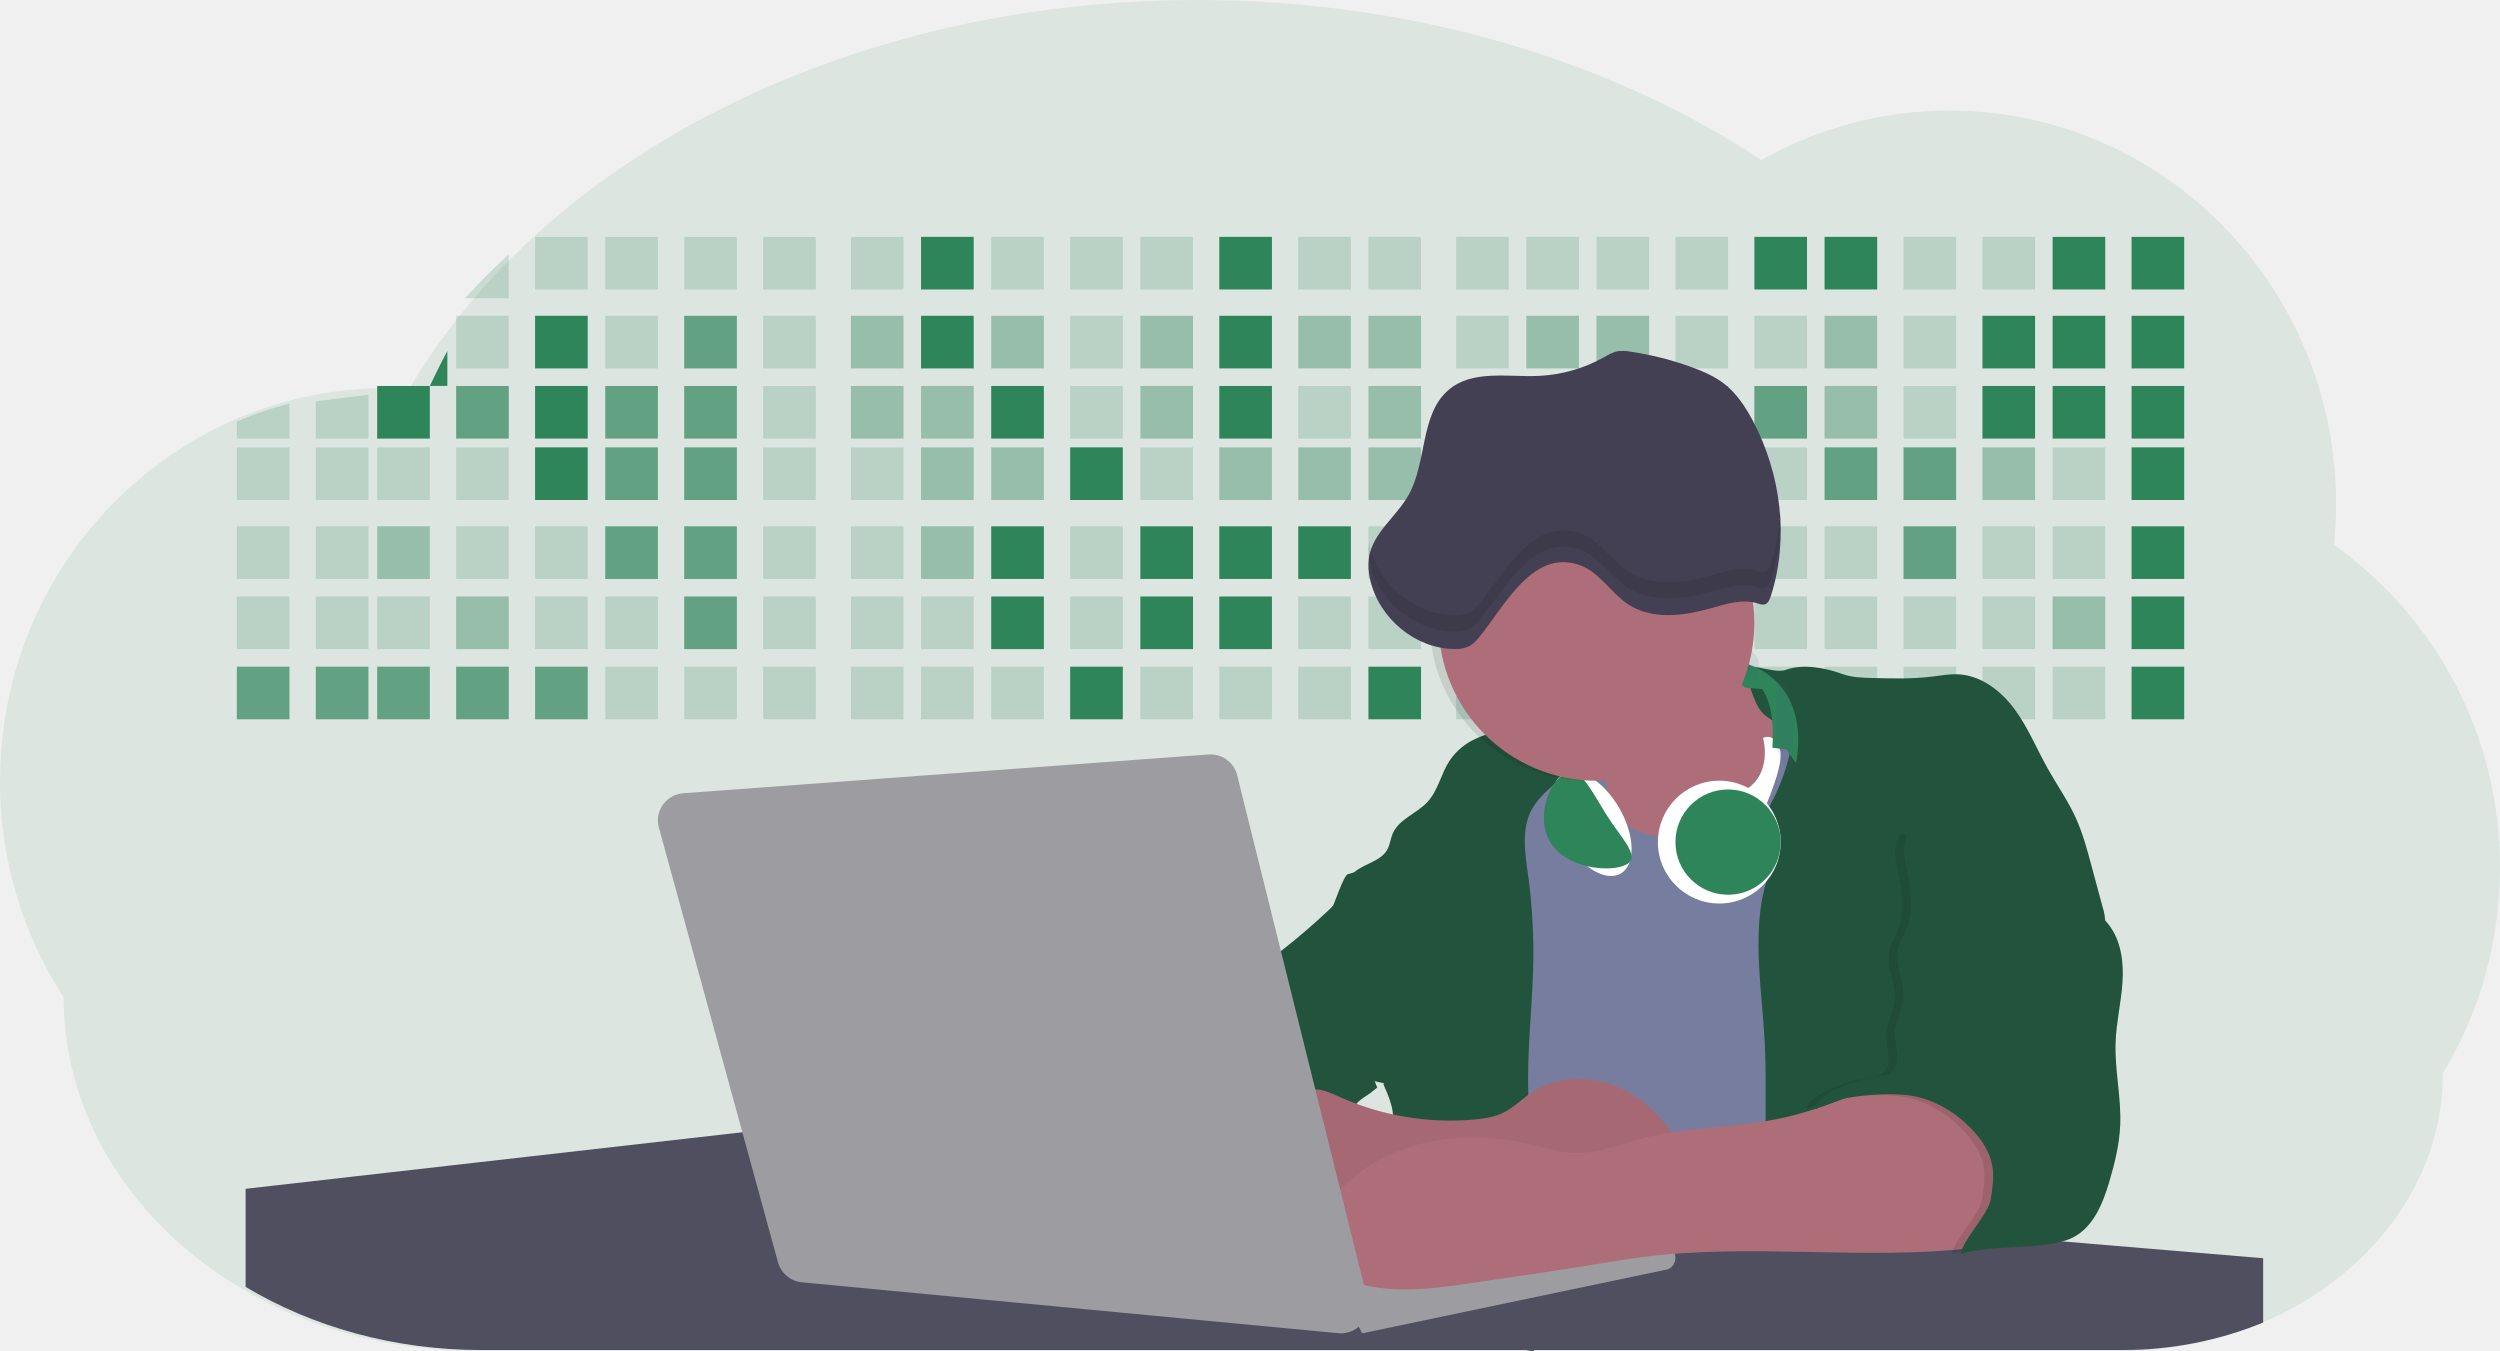
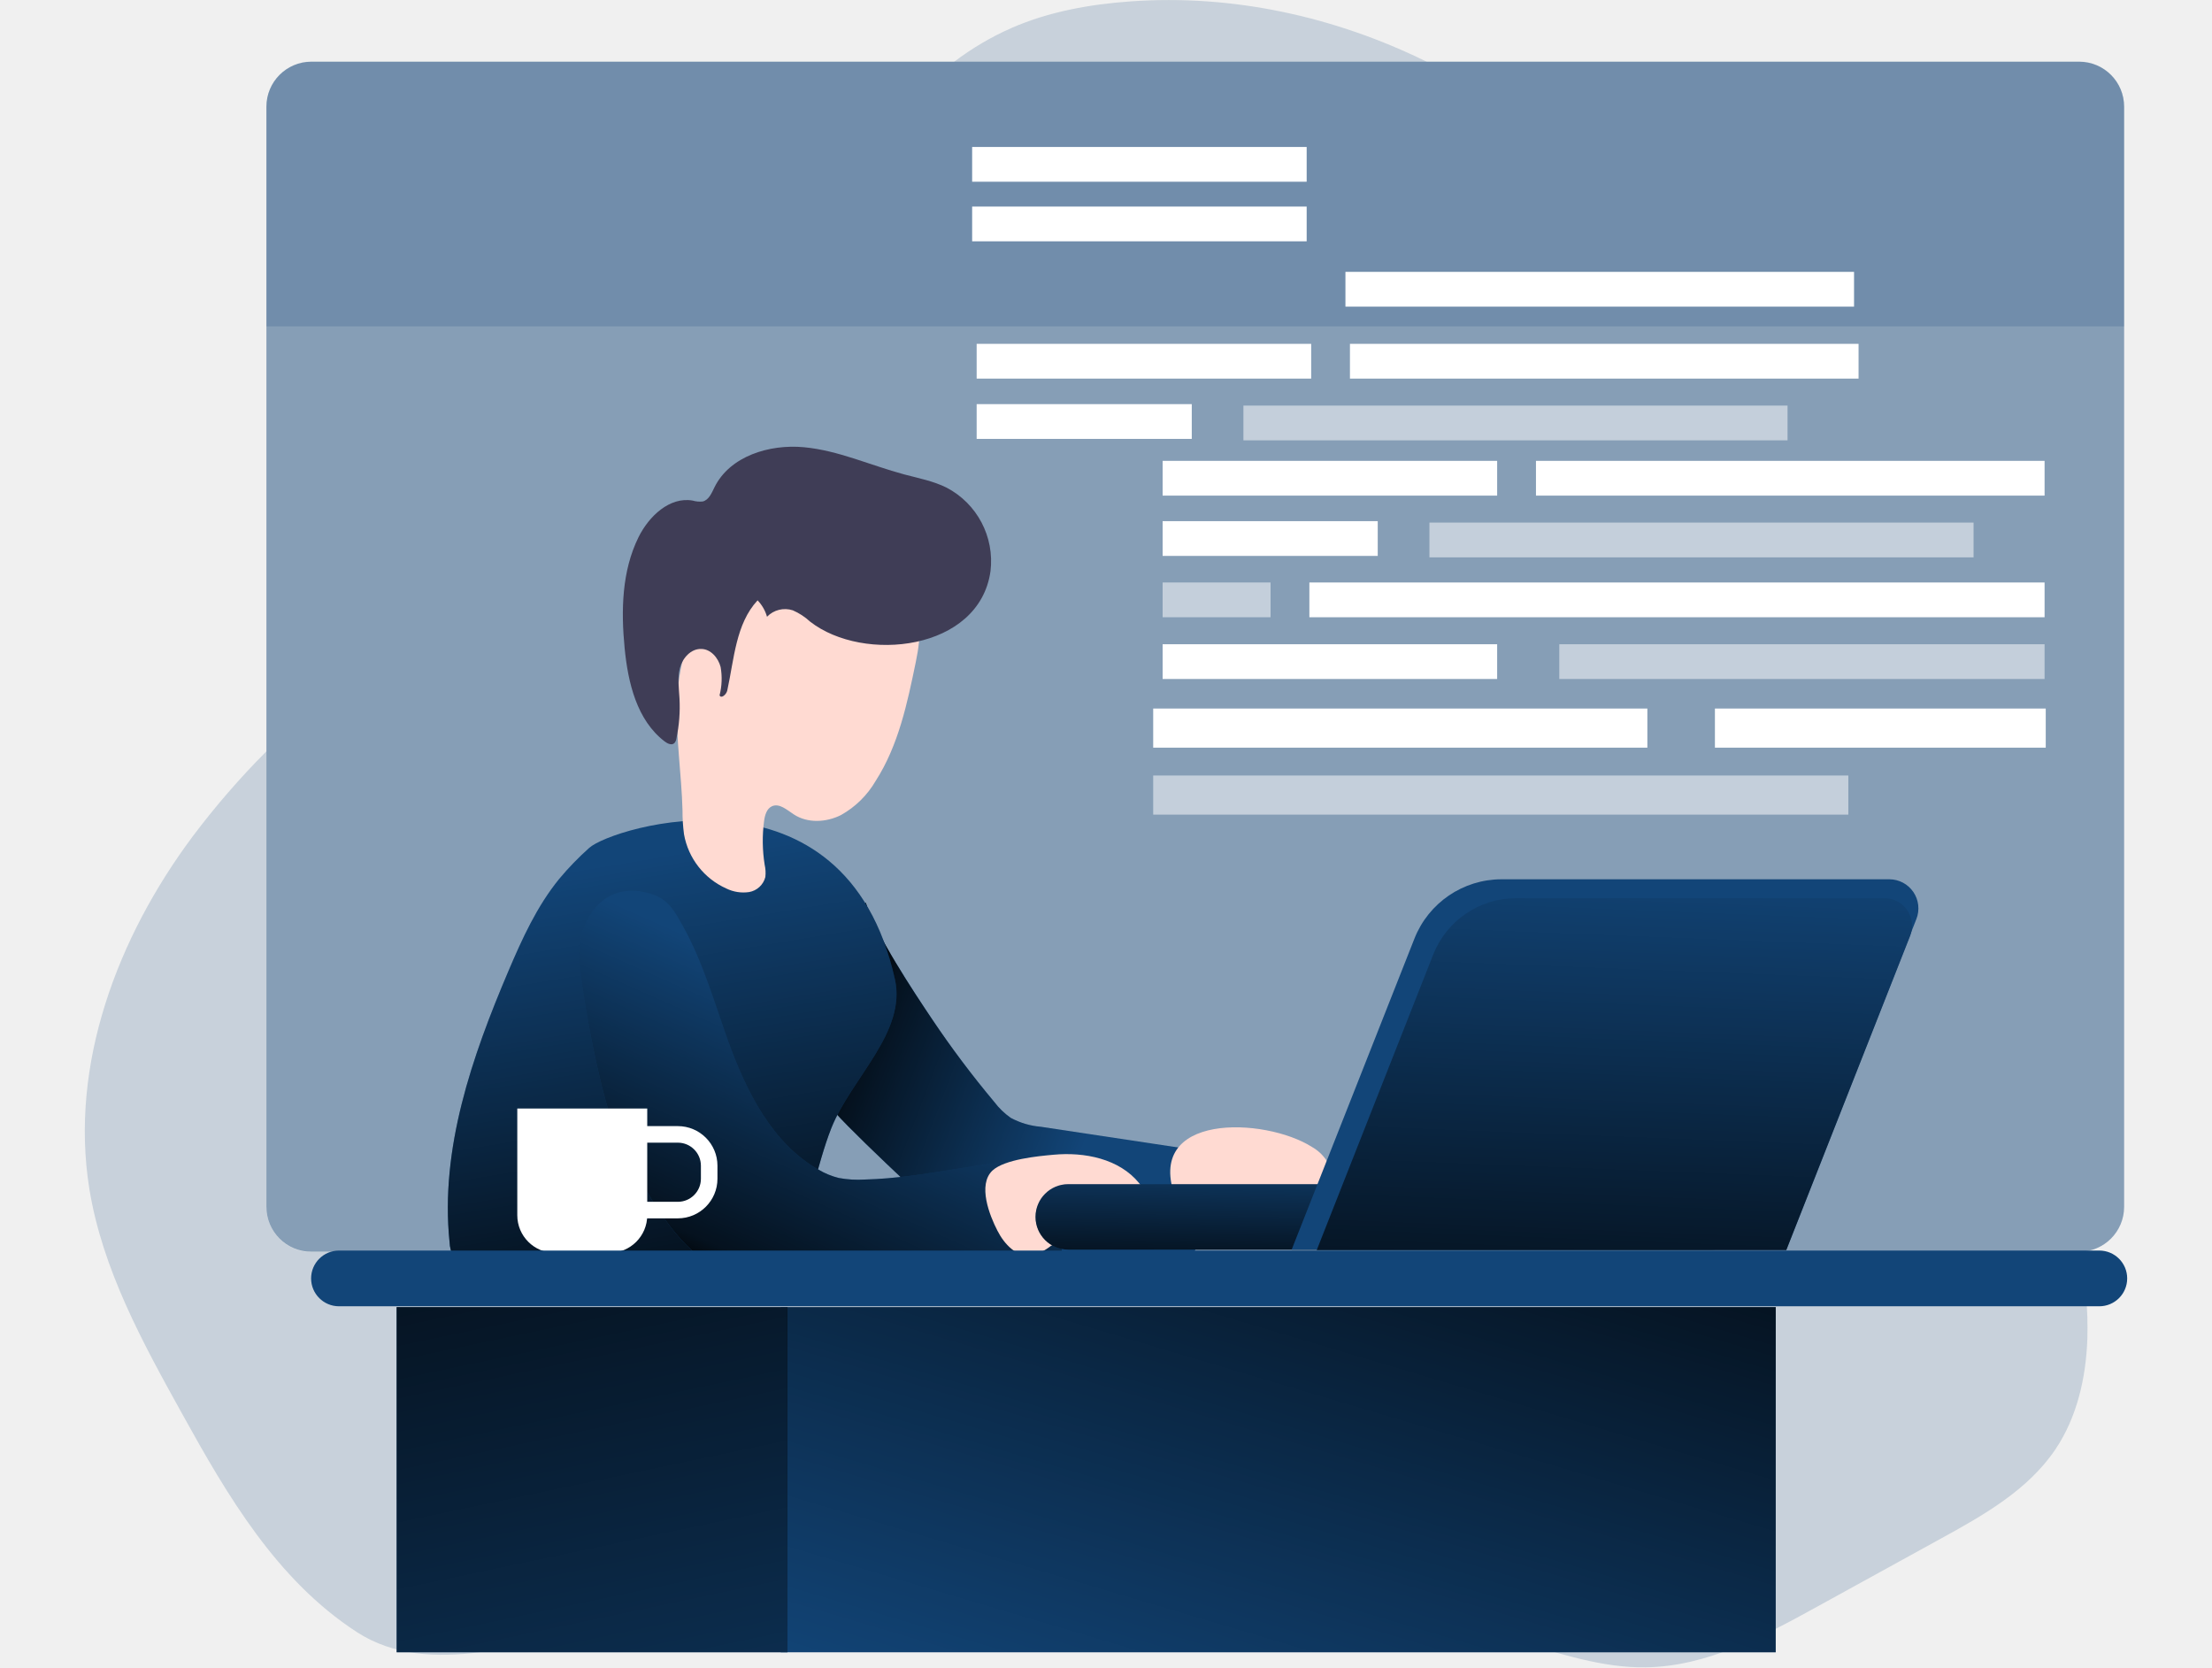
- <svg xmlns="http://www.w3.org/2000/svg" width="285" height="154">
-   <g fill-rule="nonzero" fill="none">
-     <path d="M285 98.908a45.505 45.505 0 0 1-1.707 12.382 45 45 0 0 1-4.8 11.055c0 12.507-8.426 23.317-20.655 28.46A41.603 41.603 0 0 1 241.712 154H54.102c-10.027 0-19.319-2.711-26.94-7.33a46.28 46.28 0 0 1-6.186-4.466c-8.47-7.295-13.721-17.375-13.721-28.51A45.13 45.13 0 0 1 0 89.05c0-18.314 10.81-34.062 26.295-41.014a43.418 43.418 0 0 1 6.356-2.277 43.608 43.608 0 0 1 11.016-1.52h.428c.862 0 1.717.03 2.566.08l.28-.475c.341-.573.692-1.14 1.05-1.7a64.088 64.088 0 0 1 2.039-3.02 69.585 69.585 0 0 1 2.329-3.091l.207-.25c.458-.573.926-1.138 1.405-1.698a83.311 83.311 0 0 1 4.733-5.08C76.67 11.359 104.812 0 136.451 0c24.619 0 47.122 6.878 64.36 18.242a43.322 43.322 0 0 1 21.41-5.64c24.349 0 44.094 20.064 44.094 44.814a46.255 46.255 0 0 1-.249 4.689A44.965 44.965 0 0 1 285 98.908z" fill="#2E855A" opacity=".1" />
-     <path d="M58 29v5h-5a78.624 78.624 0 0 1 5-5zM61 27h6v6h-6zM69 27h6v6h-6zM78 27h6v6h-6zM87 27h6v6h-6zM97 27h6v6h-6z" fill="#2E855A" opacity=".2" />
-     <path fill="#2E855A" d="M105 27h6v6h-6z" />
-     <path fill="#2E855A" opacity=".2" d="M113 27h6v6h-6zM122 27h6v6h-6zM130 27h6v6h-6z" />
-     <path fill="#2E855A" d="M139 27h6v6h-6z" />
-     <path fill="#2E855A" opacity=".2" d="M148 27h6v6h-6zM156 27h6v6h-6zM166 27h6v6h-6zM174 27h6v6h-6zM182 27h6v6h-6zM191 27h6v6h-6z" />
-     <path fill="#2E855A" d="M200 27h6v6h-6zM208 27h6v6h-6z" />
-     <path fill="#2E855A" opacity=".2" d="M217 27h6v6h-6zM226 27h6v6h-6z" />
-     <path fill="#2E855A" d="M234 27h6v6h-6zM243 27h6v6h-6zM51 40v4h-2a82.292 82.292 0 0 1 2-4z" />
-     <path fill="#2E855A" opacity=".2" d="M52 36h6v6h-6z" />
-     <path fill="#2E855A" d="M61 36h6v6h-6z" />
-     <path fill="#2E855A" opacity=".2" d="M69 36h6v6h-6z" />
-     <path fill="#2E855A" opacity=".7" d="M78 36h6v6h-6z" />
-     <path fill="#2E855A" opacity=".2" d="M87 36h6v6h-6z" />
-     <path fill="#2E855A" opacity=".4" d="M97 36h6v6h-6z" />
-     <path fill="#2E855A" d="M105 36h6v6h-6z" />
-     <path fill="#2E855A" opacity=".4" d="M113 36h6v6h-6z" />
-     <path fill="#2E855A" opacity=".2" d="M122 36h6v6h-6z" />
-     <path fill="#2E855A" opacity=".4" d="M130 36h6v6h-6z" />
-     <path fill="#2E855A" d="M139 36h6v6h-6z" />
-     <path fill="#2E855A" opacity=".4" d="M148 36h6v6h-6zM156 36h6v6h-6z" />
-     <path fill="#2E855A" opacity=".2" d="M166 36h6v6h-6z" />
-     <path fill="#2E855A" opacity=".4" d="M174 36h6v6h-6zM182 36h6v6h-6z" />
-     <path fill="#2E855A" opacity=".2" d="M191 36h6v6h-6zM200 36h6v6h-6z" />
-     <path fill="#2E855A" opacity=".4" d="M208 36h6v6h-6z" />
-     <path fill="#2E855A" opacity=".2" d="M217 36h6v6h-6z" />
-     <path fill="#2E855A" d="M226 36h6v6h-6zM234 36h6v6h-6zM243 36h6v6h-6z" />
-     <path d="M33 46v4h-6v-1.954A42.372 42.372 0 0 1 33 46zM42 45v5h-6v-4.258z" fill="#2E855A" opacity=".2" />
-     <path fill="#2E855A" d="M43 44h6v6h-6z" />
-     <path fill="#2E855A" opacity=".7" d="M52 44h6v6h-6z" />
-     <path fill="#2E855A" d="M61 44h6v6h-6z" />
-     <path fill="#2E855A" opacity=".7" d="M69 44h6v6h-6zM78 44h6v6h-6z" />
-     <path fill="#2E855A" opacity=".2" d="M87 44h6v6h-6z" />
-     <path fill="#2E855A" opacity=".4" d="M97 44h6v6h-6zM105 44h6v6h-6z" />
-     <path fill="#2E855A" d="M113 44h6v6h-6z" />
-     <path fill="#2E855A" opacity=".2" d="M122 44h6v6h-6z" />
-     <path fill="#2E855A" opacity=".4" d="M130 44h6v6h-6z" />
-     <path fill="#2E855A" d="M139 44h6v6h-6z" />
-     <path fill="#2E855A" opacity=".2" d="M148 44h6v6h-6z" />
-     <path fill="#2E855A" opacity=".4" d="M156 44h6v6h-6z" />
-     <path fill="#2E855A" opacity=".2" d="M166 44h6v6h-6z" />
-     <path fill="#2E855A" d="M174 44h6v6h-6z" />
-     <path fill="#2E855A" opacity=".2" d="M182 44h6v6h-6z" />
-     <path fill="#2E855A" opacity=".7" d="M191 44h6v6h-6zM200 44h6v6h-6z" />
-     <path fill="#2E855A" opacity=".4" d="M208 44h6v6h-6z" />
-     <path fill="#2E855A" opacity=".2" d="M217 44h6v6h-6z" />
-     <path fill="#2E855A" d="M226 44h6v6h-6zM234 44h6v6h-6zM243 44h6v6h-6z" />
-     <path fill="#2E855A" opacity=".2" d="M27 51h6v6h-6zM36 51h6v6h-6zM43 51h6v6h-6zM52 51h6v6h-6z" />
-     <path fill="#2E855A" d="M61 51h6v6h-6z" />
-     <path fill="#2E855A" opacity=".7" d="M69 51h6v6h-6zM78 51h6v6h-6z" />
-     <path fill="#2E855A" opacity=".2" d="M87 51h6v6h-6zM97 51h6v6h-6z" />
-     <path fill="#2E855A" opacity=".4" d="M105 51h6v6h-6zM113 51h6v6h-6z" />
-     <path fill="#2E855A" d="M122 51h6v6h-6z" />
-     <path fill="#2E855A" opacity=".2" d="M130 51h6v6h-6z" />
-     <path fill="#2E855A" opacity=".4" d="M139 51h6v6h-6zM148 51h6v6h-6zM156 51h6v6h-6zM166 51h6v6h-6z" />
-     <path fill="#2E855A" opacity=".2" d="M174 51h6v6h-6zM182 51h6v6h-6zM191 51h6v6h-6zM200 51h6v6h-6z" />
-     <path fill="#2E855A" opacity=".7" d="M208 51h6v6h-6zM217 51h6v6h-6z" />
-     <path fill="#2E855A" opacity=".4" d="M226 51h6v6h-6z" />
-     <path fill="#2E855A" opacity=".2" d="M234 51h6v6h-6z" />
-     <path fill="#2E855A" d="M243 51h6v6h-6z" />
-     <path fill="#2E855A" opacity=".2" d="M27 60h6v6h-6zM36 60h6v6h-6z" />
-     <path fill="#2E855A" opacity=".4" d="M43 60h6v6h-6z" />
-     <path fill="#2E855A" opacity=".2" d="M52 60h6v6h-6zM61 60h6v6h-6z" />
-     <path fill="#2E855A" opacity=".7" d="M69 60h6v6h-6zM78 60h6v6h-6z" />
-     <path fill="#2E855A" opacity=".2" d="M87 60h6v6h-6zM97 60h6v6h-6z" />
-     <path fill="#2E855A" opacity=".4" d="M105 60h6v6h-6z" />
-     <path fill="#2E855A" d="M113 60h6v6h-6z" />
-     <path fill="#2E855A" opacity=".2" d="M122 60h6v6h-6z" />
-     <path fill="#2E855A" d="M130 60h6v6h-6zM139 60h6v6h-6zM148 60h6v6h-6z" />
-     <path fill="#2E855A" opacity=".2" d="M156 60h6v6h-6z" />
-     <path fill="#2E855A" d="M166 60h6v6h-6z" />
-     <path fill="#2E855A" opacity=".2" d="M174 60h6v6h-6zM182 60h6v6h-6zM191 60h6v6h-6zM200 60h6v6h-6zM208 60h6v6h-6z" />
-     <path fill="#2E855A" opacity=".7" d="M217 60h6v6h-6z" />
-     <path fill="#2E855A" opacity=".2" d="M226 60h6v6h-6zM234 60h6v6h-6z" />
-     <path fill="#2E855A" d="M243 60h6v6h-6z" />
-     <path fill="#2E855A" opacity=".2" d="M27 68h6v6h-6zM36 68h6v6h-6zM43 68h6v6h-6z" />
-     <path fill="#2E855A" opacity=".4" d="M52 68h6v6h-6z" />
-     <path fill="#2E855A" opacity=".2" d="M61 68h6v6h-6zM69 68h6v6h-6z" />
-     <path fill="#2E855A" opacity=".7" d="M78 68h6v6h-6z" />
-     <path fill="#2E855A" opacity=".2" d="M87 68h6v6h-6zM97 68h6v6h-6zM105 68h6v6h-6z" />
-     <path fill="#2E855A" d="M113 68h6v6h-6z" />
-     <path fill="#2E855A" opacity=".2" d="M122 68h6v6h-6z" />
-     <path fill="#2E855A" d="M130 68h6v6h-6zM139 68h6v6h-6z" />
-     <path fill="#2E855A" opacity=".2" d="M148 68h6v6h-6zM156 68h6v6h-6zM166 68h6v6h-6zM174 68h6v6h-6zM182 68h6v6h-6zM191 68h6v6h-6zM200 68h6v6h-6zM208 68h6v6h-6zM217 68h6v6h-6zM226 68h6v6h-6z" />
-     <path fill="#2E855A" opacity=".4" d="M234 68h6v6h-6z" />
-     <path fill="#2E855A" d="M243 68h6v6h-6z" />
-     <path fill="#2E855A" opacity=".7" d="M27 76h6v6h-6zM36 76h6v6h-6zM43 76h6v6h-6zM52 76h6v6h-6zM61 76h6v6h-6z" />
-     <path fill="#2E855A" opacity=".2" d="M69 76h6v6h-6zM78 76h6v6h-6zM87 76h6v6h-6zM97 76h6v6h-6zM105 76h6v6h-6zM113 76h6v6h-6z" />
-     <path fill="#2E855A" d="M122 76h6v6h-6z" />
-     <path fill="#2E855A" opacity=".2" d="M130 76h6v6h-6zM139 76h6v6h-6zM148 76h6v6h-6z" />
-     <path fill="#2E855A" d="M156 76h6v6h-6z" />
-     <path fill="#2E855A" opacity=".2" d="M166 76h6v6h-6zM174 76h6v6h-6zM182 76h6v6h-6zM191 76h6v6h-6zM200 76h6v6h-6zM208 76h6v6h-6zM217 76h6v6h-6zM226 76h6v6h-6zM234 76h6v6h-6z" />
-     <path fill="#2E855A" d="M243 76h6v6h-6z" />
-     <circle fill="#767D9F" cx="182.5" cy="90.5" r="8.5" />
-     <path d="M181.225 79.747a171.72 171.72 0 0 1 2.227 11.6c.184 1.157.347 2.378-.07 3.472-.35.912-1.061 1.625-1.62 2.423-.558.799-.98 1.822-.64 2.737.339.915 1.33 1.415 2.275 1.673 2.705.733 5.589.2 8.282-.594a13.36 13.36 0 0 0 3.472-1.445c1.141-.728 2.076-1.74 2.936-2.78 3.925-4.784 6.494-10.525 8.913-16.232a9.81 9.81 0 0 1-8.324-3.37c-.991-1.17-1.718-2.8-1.16-4.231-1.636.902-3.58.963-5.342 1.58a18.94 18.94 0 0 0-3.143 1.554c-1.203.699-2.4 1.411-3.59 2.137-1.36.824-2.635 1.557-4.216 1.476z" fill="#AE6E79" />
-     <path d="M201.751 86.102c-1.534 2.994-3.531 5.871-6.382 7.653-2.851 1.783-6.69 2.266-9.546.504-1.406-.861-2.471-2.17-3.7-3.273-1.228-1.102-2.763-2.046-4.413-1.903-1.819.159-3.243 1.581-4.461 2.943-1.849 2.07-3.635 4.227-4.944 6.676-2.512 4.708-3.107 10.211-2.996 15.548.11 5.337.881 10.647.899 15.984.025 6.566-1.085 13.078-2.208 19.546 10.324-1.274 20.66 1.51 31.007 2.565 6.621.682 13.293.667 19.95.65 1.17 0 2.416-.03 3.39-.68a4.58 4.58 0 0 0 1.405-1.672c.919-1.7 1.288-3.638 1.544-5.553.651-4.839.671-9.738.689-14.622.045-11.832.088-23.707-1.412-35.446-.37-2.888-.841-5.79-1.947-8.492-1.105-2.701-2.908-5.186-5.43-6.633-1.62-.932-5.376-2.553-7.285-1.614-2.143 1.047-3.132 5.815-4.16 7.82z" fill="#767D9F" />
-     <path d="M201.171 118.7c-.386-7.152-1.956-14.786 1.386-21.134.822-1.56-2.125-3.505-1.214-5.015a22.599 22.599 0 0 0 2.504-5.902c.189-.713.34-1.467.162-2.183-.331-1.304-1.633-2.081-2.738-2.875-1.22-.878-1.847-3.554-2.24-5.002-.394-1.448 3.128.296 4.545-.22 1.966-.713 4.465-.264 6.426.459 1.096.4 2.285.434 3.453.464 2.267.059 4.542.116 6.792-.16 1.011-.126 2.024-.316 3.04-.26 2.59.146 4.843 1.902 6.377 3.979 1.533 2.076 2.509 4.496 3.766 6.745 1.048 1.875 2.297 3.646 3.19 5.597.792 1.726 1.293 3.58 1.788 5.426l1.277 4.733c.223.677.33 1.386.313 2.099-.064.757-.403 1.462-.746 2.136a40.445 40.445 0 0 1-4.647 7.026c-2.686 3.263-5.947 6.206-7.542 10.113-.623 1.521-.969 3.14-1.285 4.752A173.107 173.107 0 0 0 223.065 149a43.637 43.637 0 0 0-13.82-3.751c-1.39-.143-3.185.128-4.51-.247-2.215-.624-2.459-4.336-2.795-6.28-.537-3.095-.644-6.244-.664-9.372-.025-3.556.087-7.106-.105-10.65zM152.515 106.366c1.049 5.983 2.205 11.983 4.485 17.605a4.803 4.803 0 0 1-.172.154c-.202.172-.411.334-.63.499-.511.359-1.072.663-1.495 1.132-.16.18-.287.386-.374.61-.159.355-.159.76 0 1.115-1.189.526-2.57.364-3.902.314-1.15-.042-2.263 0-3.185.63-1.28.883-1.667 2.579-1.874 4.12a44.473 44.473 0 0 0-.197 1.687 47.042 47.042 0 0 0-.125 7.768c-4.07-.097-7.781-2.221-11.292-4.285-.802-.472-1.63-.968-2.15-1.745a3.94 3.94 0 0 1-.576-2.566c0-.127.022-.25.04-.379.112-.74.303-1.465.57-2.164a26.727 26.727 0 0 1 4.782-8.14c.892-1.041 1.897-2.06 2.313-3.37.182-.57.249-1.176.433-1.745.828-2.463 3.813-3.627 4.834-6.018.25-.57.364-1.196.673-1.745a4.394 4.394 0 0 1 1.06-1.184c.181-.152.37-.3.557-.446a74.045 74.045 0 0 0 5.061-4.35c.302-.285.601-.572.897-.863-.04 1.128.05 2.257.267 3.366z" fill="#22543D" />
-     <path d="M178.188 88.41c-.356.378-.742.733-1.12 1.085l-.102.092-.401.373a9.675 9.675 0 0 0-1.868 2.182l-.042.07c-1.262 2.267-.795 5.058-.443 7.632a65.16 65.16 0 0 1 .586 9.684c-.064 4.47-.589 8.909-.599 13.373 0 1.013.023 2.024.067 3.037.072 1.646.196 3.29.344 4.933.161 1.803.354 3.603.535 5.403.143 1.393.28 2.784.393 4.174.057.72.111 1.438.156 2.158.052.844.094 1.69.119 2.535.017.536.027 1.07.027 1.606v.912c0 .58-.016 1.16-.047 1.738a48.699 48.699 0 0 1-.151 2.234c-.077.812-.213 1.699-.782 2.27a2.068 2.068 0 0 1-.109.099l-.802-.1a82.056 82.056 0 0 0-16.653-.297c.121-.84.232-1.676.341-2.518a175.718 175.718 0 0 0 .46-4.057 158.012 158.012 0 0 0 .75-12.147c.028-1.112.042-2.225.04-3.34 0-1.082-.01-2.166-.027-3.252 0-.357-.015-.715-.045-1.07a6.812 6.812 0 0 0-.131-.951 12.41 12.41 0 0 0-.742-2.106c-.055-.129-.107-.248-.159-.384-.03-.067-.057-.137-.084-.204 1.425-1.274 2.44-2.98 3.415-4.658 1.581-2.704 3.2-5.527 3.464-8.65.265-3.124-1.281-6.633-4.256-7.586-.809-.248-1.665-.318-2.5-.464-.786-.14-2.427-.455-3.337-1.02-.495.509-.99 1.01-1.485 1.501.03-.75.213-1.486.537-2.162l.351.017a.675.675 0 0 1-.04-.248c0-.266.184-.566.575-.9 1.165-.992 2.999-1.213 3.734-2.557.307-.558.359-1.224.606-1.81.71-1.67 2.75-2.286 3.977-3.622 1.227-1.336 1.534-3.228 2.526-4.718a7.088 7.088 0 0 1 2.97-2.483c.099-.047.2-.094.302-.136 2.053-.882 4.493-1.083 6.621-1.078.827 0 2.97.025 4.02.445.17.06.325.156.457.28 1.118 1.222-.621 3.802-1.448 4.685z" fill="#22543D" />
-     <path d="M153.651 99.653a14.895 14.895 0 0 1 11.614 1.232c1.789 1.01 3.394 2.422 4.378 4.242 1.478 2.73 1.414 6.022 1.31 9.14-.053 1.56-.12 3.175-.796 4.575-.782 1.62-2.258 2.733-3.764 3.643a10.403 10.403 0 0 1-3.061 1.348c-1.67.369-3.404.055-5.086-.253-1.829-.344-3.792-.758-5.062-2.144-.745-.804-1.153-1.848-1.555-2.87-.578-1.474-1.158-2.947-1.74-4.419-1.006-2.556-1.346-4.682-.017-7.172.604-1.135 1.342-2.197 1.938-3.34.298-.581 1.367-3.832 1.841-3.982z" fill="#22543D" />
-     <path d="M258 143.44v7.326a42.055 42.055 0 0 1-16.078 3.136h-66.988a2.063 2.063 0 0 1-.11.098l-.804-.098H54.86c-9.997 0-19.262-2.66-26.86-7.193v-11.185L85.308 129h.045l33.373 2.788 8.637.735 4.486.375 9.284.777 4.777.399 6.955.583.978.08 5.013.42 6.8.551 9.564.799 15.941 1.335 11.215.938 18.415 1.542 3.503.291.377.032.328.027 4.625.387 5.077.426.589.05L258 143.44z" fill="#504F60" />
-     <path fill="#9C9CA1" d="M189 142.708L117.762 130 115 144.598l32.655 4.086L157.71 150l27.658-5.693z" />
-     <path d="M154 149.497l35.543-7.473c.36-.077.732.03 1.014.292.282.262.444.651.443 1.061.002.663-.42 1.233-1.004 1.353l-34.71 7.27-1.286-2.503z" fill="#9C9CA1" />
-     <path d="M168.039 127.633c1.121-.1 2.258-.27 3.267-.749 1.244-.595 2.211-1.622 3.363-2.378 2.532-1.675 5.919-1.9 8.821-.938 2.903.962 5.325 3.022 7.021 5.482 1.127 1.639 1.972 3.73 1.177 5.539a7.271 7.271 0 0 1-1.025 1.54l-2.074 2.609a7.052 7.052 0 0 1-1.408 1.457c-.776.543-1.74.765-2.69.9-2.525.353-5.094.152-7.638.315-4.37.28-8.638 1.634-13.017 1.589-2.517-.026-5.002-.515-7.462-1.003l-10.885-2.153c-1.895-.373-4.037-.919-4.93-2.572-.4-.744-.474-1.606-.522-2.443-.129-2.306 0-4.871 1.662-6.534 1.561-1.56 4.031-2.053 5.896-3.206 2.283-1.414 3.037-.957 5.444.105a30.889 30.889 0 0 0 15 2.44z" fill="#AE6E79" />
-     <path d="M168.039 127.633c1.121-.1 2.258-.27 3.267-.749 1.244-.595 2.211-1.622 3.363-2.378 2.532-1.675 5.919-1.9 8.821-.938 2.903.962 5.325 3.022 7.021 5.482 1.127 1.639 1.972 3.73 1.177 5.539a7.271 7.271 0 0 1-1.025 1.54l-2.074 2.609a7.052 7.052 0 0 1-1.408 1.457c-.776.543-1.74.765-2.69.9-2.525.353-5.094.152-7.638.315-4.37.28-8.638 1.634-13.017 1.589-2.517-.026-5.002-.515-7.462-1.003l-10.885-2.153c-1.895-.373-4.037-.919-4.93-2.572-.4-.744-.474-1.606-.522-2.443-.129-2.306 0-4.871 1.662-6.534 1.561-1.56 4.031-2.053 5.896-3.206 2.283-1.414 3.037-.957 5.444.105a30.889 30.889 0 0 0 15 2.44z" fill="#000" opacity=".05" />
-     <path d="M212.659 124.288c-3.02 1.196-6.056 2.396-9.217 3.108-5.3 1.196-10.847 1.007-16.106 2.374-2.778.725-5.539 1.893-8.393 1.656-1.276-.106-2.507-.503-3.749-.805-6.975-1.762-14.903-1.19-20.568 3.34-1.937 1.547-3.523 3.478-4.96 5.536a3.772 3.772 0 0 0-.54 3.104 3.678 3.678 0 0 0 1.992 2.403 20.907 20.907 0 0 0 6.977 1.906c3.228.291 6.471-.177 9.682-.645 4.764-.692 9.531-1.387 14.284-2.164 1.706-.28 3.412-.57 5.128-.79 12.349-1.599 24.921.344 37.302-.99 1.252-.136 2.525-.312 3.663-.858 2.882-1.384 4.308-5.034 3.713-8.24-.595-3.206-2.891-5.872-5.655-7.508-2.316-1.376-4.813-1.933-7.392-2.517-2.395-.57-3.855.184-6.161 1.09z" fill="#AE6E79" />
-     <path d="M239.403 105.658c1.413 1.814 1.714 4.248 1.561 6.52-.153 2.272-.704 4.519-.785 6.8-.113 3.13.658 6.248.527 9.367-.091 2.182-.62 4.321-1.244 6.415-.737 2.472-1.803 5.129-4.13 6.316-3.091 1.577-9.573.69-12.824 1.924.296-1.807 3.131-4.423 3.427-6.23.204-1.25.41-2.534.191-3.787-.28-1.596-1.237-3.013-2.371-4.193-1.806-1.877-4.162-3.289-6.75-3.749-2.588-.46-8.925-.082-10.995 1.52-.255-1.655 4.488-3.25 6.155-3.607.832-.182 1.785-.08 2.45-.597 1.276-.98.35-2.931.411-4.498.049-1.25.793-2.394.944-3.644.255-2-1.076-4.036-.554-5.998.194-.725.625-1.362.924-2.052.907-2.112.51-4.52.025-6.765-.3-1.41-.594-2.999.207-4.2.742-1.123 2.848 2.873 4.197 2.688 4.454-.612 8.486-3.849 12.084-1.2 1.833 1.35 2.073 2.75 2.805 4.676.711 1.835 2.555 2.774 3.745 4.294z" fill="#000" opacity=".1" />
-     <path d="M240.403 105.425c1.413 1.825 1.714 4.275 1.561 6.56-.153 2.287-.704 4.547-.785 6.843-.113 3.149.658 6.287.527 9.426-.091 2.195-.62 4.348-1.244 6.455-.737 2.487-1.803 5.16-4.13 6.355-3.091 1.586-9.573.694-12.824 1.936.296-1.818 3.131-4.451 3.427-6.27.204-1.257.41-2.55.191-3.81-.28-1.606-1.237-3.032-2.371-4.219-1.806-1.888-4.162-3.31-6.75-3.772-2.588-.463-8.925-.083-10.995 1.529-.255-1.665 4.488-3.27 6.155-3.629.832-.183 1.785-.08 2.45-.6 1.276-.987.35-2.95.411-4.527.049-1.258.793-2.41.944-3.667.255-2.012-1.076-4.061-.554-6.035.194-.73.625-1.37.924-2.065.907-2.125.51-4.549.025-6.807-.3-1.418-.594-3.018.207-4.227.742-1.13 2.193-1.557 3.541-1.746a17.63 17.63 0 0 1 12.75 3.244c1.833 1.358 2.073 2.767 2.805 4.705.701 1.846 2.545 2.792 3.735 4.32z" fill="#22543D" />
-     <path d="M75.11 94.327l13.584 49.585a3.125 3.125 0 0 0 2.726 2.272l61.146 5.802a3.153 3.153 0 0 0 2.671-1.057c.665-.759.915-1.789.672-2.763l-14.877-59.81c-.365-1.469-1.751-2.46-3.278-2.347L77.891 90.43c-.931.071-1.78.549-2.319 1.302a3.063 3.063 0 0 0-.462 2.594z" fill="#9C9CA1" />
-     <circle fill="#FFF" cx="196" cy="96" r="7" />
-     <path d="M200.986 84.112s1.282 4.384-2.502 6.227l-.484.973L200.37 94s2.923-6.128 2.606-8.305c0 0-.452-2.21-1.99-1.583z" fill="#FFF" />
-     <circle fill="#2E855A" cx="197" cy="96" r="6" />
-     <path d="M204.737 87l-1.092-1.565-1.592-.195c.34-5.152-1.202-6.687-1.202-6.687l-.358-.03-1.56-.131L196 75.75V75c4.122.426 6.4 2.124 7.631 4.114 2.175 3.493 1.106 7.886 1.106 7.886z" fill="#2E855A" />
-     <path d="M200 75.632V77l-1.389-.19L196 73s4.04 1.271 4 2.632zM203.805 87L203 85.212V78c1.593 3.98.805 9 .805 9z" stroke="#4C4981" fill="#000" opacity=".1" />
-     <ellipse fill="#FFF" transform="rotate(-30 181.48 93.91)" cx="181.481" cy="93.91" rx="3.593" ry="6.557" />
-     <path d="M183.051 92.753c1.821 2.929 4.056 4.885 2.327 5.815-1.728.93-6.764.466-8.585-2.465-1.82-2.93-.168-6.978 1.56-7.909 1.73-.93 2.874 1.624 4.698 4.56z" fill="#2E855A" />
-     <path d="M198 69.48c0 9.94-6.853 19.52-16.867 19.52C171.12 89 163 80.941 163 71s8.119-18 18.133-18C191.147 53.01 198 59.538 198 69.48z" fill="#000" opacity=".1" />
-     <circle fill="#AE6E79" cx="182" cy="71" r="18" />
-     <path d="M180.214 64.47c2.166.823 3.448 3.133 5.392 4.42 2.75 1.804 6.328 1.338 9.466.445 1.75-.492 3.579-1.093 5.3-.546.254.116.533.157.808.118.374-.11.56-.538.682-.92 2.129-6.549 1.172-13.967-2.042-20.026-.83-1.562-1.824-3.073-3.193-4.158-1.08-.854-2.35-1.413-3.629-1.89a35.32 35.32 0 0 0-7.217-1.838 4.347 4.347 0 0 0-1.317-.044c-.602.1-1.142.435-1.679.734a16.781 16.781 0 0 1-7.462 2.091c-3.498.137-7.497-.714-10.193 1.602-3.248 2.776-2.439 8.193-4.545 11.963-1.395 2.493-4.084 4.303-4.526 7.142a6.796 6.796 0 0 0 .158 2.596c1.03 4.368 5.127 7.75 9.495 7.83a3.51 3.51 0 0 0 1.94-.41c.39-.275.736-.614 1.022-1.003 2.86-3.496 6.134-10.158 11.54-8.106z" fill="#444053" />
-     <path d="M201.86 64.28c-.123.372-.308.79-.683.899a1.488 1.488 0 0 1-.807-.116c-1.72-.534-3.56.053-5.296.534-3.14.871-6.726 1.337-9.464-.436-1.946-1.26-3.225-3.526-5.394-4.317-5.404-2.015-8.677 4.503-11.545 7.919a4.4 4.4 0 0 1-1.022.98 3.578 3.578 0 0 1-1.939.4c-4.352-.078-8.452-3.383-9.494-7.65a10.056 10.056 0 0 1-.144-.755c0 .023 0 .043-.013.065a6.492 6.492 0 0 0 .157 2.537c1.03 4.267 5.13 7.571 9.494 7.65a3.578 3.578 0 0 0 1.94-.401 4.4 4.4 0 0 0 1.02-.98c2.87-3.415 6.142-9.924 11.546-7.919 2.169.804 3.448 3.06 5.394 4.317 2.748 1.763 6.323 1.308 9.464.436 1.749-.481 3.575-1.068 5.296-.534.254.113.533.153.807.116.375-.108.56-.527.683-.9A22.915 22.915 0 0 0 202.979 58a22.531 22.531 0 0 1-1.12 6.28z" fill="#000" opacity=".1" />
-   </g>
+ <svg xmlns="http://www.w3.org/2000/svg" xmlns:xlink="http://www.w3.org/1999/xlink" id="Layer_1" data-name="Layer 1" viewBox="0 0 407.22 332.41" width="406" height="306" class="illustration styles_illustrationTablet__1DWOa">
+   <defs>
+     <linearGradient id="linear-gradient" x1="154.44" y1="220.63" x2="204.69" y2="239.78" gradientUnits="userSpaceOnUse">
+       <stop offset="0.01" />
+       <stop offset="0.12" stop-opacity="0.75" />
+       <stop offset="1" stop-opacity="0" />
+     </linearGradient>
+     <linearGradient id="linear-gradient-2" x1="128.92" y1="276.06" x2="113.67" y2="184.09" xlink:href="#linear-gradient" />
+     <linearGradient id="linear-gradient-3" x1="134.36" y1="270.94" x2="159.48" y2="214.41" xlink:href="#linear-gradient" />
+     <linearGradient id="linear-gradient-4" x1="262.98" y1="213.1" x2="219.92" y2="357.78" xlink:href="#linear-gradient" />
+     <linearGradient id="linear-gradient-5" x1="85.31" y1="219.96" x2="127.03" y2="417.81" xlink:href="#linear-gradient" />
+     <linearGradient id="linear-gradient-6" x1="264.92" y1="268.06" x2="265.51" y2="240.84" gradientTransform="translate(530.39 510.8) rotate(180)" xlink:href="#linear-gradient" />
+     <linearGradient id="linear-gradient-7" x1="307.69" y1="284.87" x2="311.73" y2="182.58" xlink:href="#linear-gradient" />
+   </defs>
+   <rect x="36.21" y="12.31" width="370.4" height="237.25" rx="8.95" fill="#124578" opacity="0.48" style="isolation: isolate;" />
+   <path d="M404.17,279.66c-.27,7.77-2.05,15.68-6.4,22.12-5.48,8.11-14.38,13.13-23,17.85l-24.44,13.45c-10.71,5.9-22,11.94-34.21,12.11-8.64.13-17-2.72-25.31-5.11C252,328.88,211.12,327.31,171,330.14c-20.55,1.45-41,4-61.36,7.07-16.29,2.42-35.84,10.47-50.53.94-16-10.4-25.82-27.24-34.86-43.59C16.38,280.37,8.4,265.83,5.8,249.82c-4-24.74,5.58-50.15,20.57-70.25a161.15,161.15,0,0,1,14.73-17V253.4a9,9,0,0,0,8.95,9H402.54A70.17,70.17,0,0,1,404.17,279.66Z" transform="translate(-4.89 -12.78)" fill="#124578" opacity="0.18" style="isolation: isolate;" />
+   <path d="M272.47,25.1H178.22a56.62,56.62,0,0,1,11.48-6.76c7.45-3.25,15.57-4.7,23.67-5.28C233.75,11.59,254.19,16.09,272.47,25.1Z" transform="translate(-4.89 -12.78)" fill="#124578" opacity="0.18" style="isolation: isolate;" />
+   <path d="M186.23,232.48a14.62,14.62,0,0,0,3.27,3.16,15.28,15.28,0,0,0,6,1.78l31.92,4.81a1.85,1.85,0,0,1,.89.3,1.82,1.82,0,0,1,.47,1.44,56.17,56.17,0,0,1-2.39,17.66,2.44,2.44,0,0,1-.65,1.24,2.56,2.56,0,0,1-1.46.44c-10.74.91-21.53.62-32.3.33a22,22,0,0,1-5.38-.59c-3-.84-5.45-2.89-7.71-5-4.85-4.51-24.48-22.64-25.67-25.1a67.19,67.19,0,0,1-3.8-10.92c-1-3.6,6.31-4.05,6.16-7.79a24.17,24.17,0,0,1,.92-7.66,13.08,13.08,0,0,1,3.2-5.92c1.1-1-.6-7.78.92-7.86,1.76,6,9.72,18,13.18,23.14A193.68,193.68,0,0,0,186.23,232.48Z" transform="translate(-4.89 -12.78)" fill="#124578" />
+   <path d="M186.23,232.48a14.62,14.62,0,0,0,3.27,3.16,15.28,15.28,0,0,0,6,1.78l31.92,4.81a1.85,1.85,0,0,1,.89.3,1.82,1.82,0,0,1,.47,1.44,56.17,56.17,0,0,1-2.39,17.66,2.44,2.44,0,0,1-.65,1.24,2.56,2.56,0,0,1-1.46.44c-10.74.91-21.53.62-32.3.33a22,22,0,0,1-5.38-.59c-3-.84-5.45-2.89-7.71-5-4.85-4.51-24.48-22.64-25.67-25.1a67.19,67.19,0,0,1-3.8-10.92c-1-3.6,6.31-4.05,6.16-7.79a24.17,24.17,0,0,1,.92-7.66,13.08,13.08,0,0,1,3.2-5.92c1.1-1-.6-7.78.92-7.86,1.76,6,9.72,18,13.18,23.14A193.68,193.68,0,0,0,186.23,232.48Z" transform="translate(-4.89 -12.78)" fill="url(#linear-gradient)" />
+   <path d="M105.46,181.82a58.54,58.54,0,0,0-6,6.2c-4.42,5.43-7.36,11.89-10.1,18.33-7.29,17.14-13.64,35.47-11.75,54a7,7,0,0,0,.88,3.18,6.19,6.19,0,0,0,3.43,2.21c3.51,1.12,7.26,1.17,11,1.2,14.41.13,28.84.26,43.24-.44,2.23-.11,4.59-.28,6.44-1.54a10.44,10.44,0,0,0,3.14-3.93c3.87-7.28,5-15.7,8-23.36,4-10,15-19.09,12.68-29.63C156.5,163.29,110,177.69,105.46,181.82Z" transform="translate(-4.89 -12.78)" fill="#124578" />
+   <path d="M105.46,181.82a58.54,58.54,0,0,0-6,6.2c-4.42,5.43-7.36,11.89-10.1,18.33-7.29,17.14-13.64,35.47-11.75,54a7,7,0,0,0,.88,3.18,6.19,6.19,0,0,0,3.43,2.21c3.51,1.12,7.26,1.17,11,1.2,14.41.13,28.84.26,43.24-.44,2.23-.11,4.59-.28,6.44-1.54a10.44,10.44,0,0,0,3.14-3.93c3.87-7.28,5-15.7,8-23.36,4-10,15-19.09,12.68-29.63C156.5,163.29,110,177.69,105.46,181.82Z" transform="translate(-4.89 -12.78)" fill="url(#linear-gradient-2)" />
+   <path d="M170.58,144.75c-1.69,8.21-3.46,16.64-8,23.71a18.36,18.36,0,0,1-6.93,6.82c-2.93,1.47-6.65,1.67-9.39-.13-1.37-.89-2.87-2.29-4.36-1.63-1.08.49-1.43,1.83-1.58,3a30.2,30.2,0,0,0,.12,8.65,7.31,7.31,0,0,1,.14,2.46,4.06,4.06,0,0,1-3.25,3,7.75,7.75,0,0,1-4.53-.71,14.64,14.64,0,0,1-8.44-10.82,35.06,35.06,0,0,1-.3-4.8c-.19-7.12-1.32-14.21-1.09-21.32s2-14.51,6.83-19.76a31.12,31.12,0,0,1,9.76-6.76c5.45-2.6,11.53-4.43,17.49-3.48a16.62,16.62,0,0,1,11.57,7.72C171.74,135.49,171.75,139.06,170.58,144.75Z" transform="translate(-4.89 -12.78)" fill="#ffdad2" />
+   <path d="M185.47,126.66A16.55,16.55,0,0,0,176.72,110c-2.65-1.32-5.6-1.88-8.46-2.64-6.7-1.8-13.13-4.78-20-5.42s-14.77,1.77-17.83,8c-.56,1.14-1.11,2.52-2.34,2.82a5.13,5.13,0,0,1-2-.18c-4.59-.81-8.72,3.11-10.79,7.28-3.34,6.75-3.51,14.62-2.78,22.11.67,6.93,2.44,14.42,8,18.64.55.42,1.36.8,1.89.35a1.58,1.58,0,0,0,.43-.93,30.4,30.4,0,0,0,.62-8c-.11-2-.43-4.12.09-6.09s2.19-3.84,4.23-3.78c1.89,0,3.41,1.76,3.88,3.6a13.28,13.28,0,0,1-.21,5.64c.3.75,1.35-.15,1.53-.93,1.38-6.28,1.69-13.31,6.05-18a7.73,7.73,0,0,1,1.88,3.27,5,5,0,0,1,5.15-1.28,12.24,12.24,0,0,1,3.44,2.25C160.12,145,183.24,142.54,185.47,126.66Z" transform="translate(-4.89 -12.78)" fill="#3f3d56" />
+   <path d="M108.52,192.06c-3.36,2.44-5,6.73-5.1,10.87s4.28,30.41,8.41,37.87c3.2,5.8,9.87,20.94,20,25.12,3,1.24,47.35.72,67.93-1.51-.13-4.87-.37-9.74-.69-14.61a2.77,2.77,0,0,0-.55-1.79c-.52-.54-1.26-4.07-2-4.07-12,.05-24.1,3.72-36.1,4a21.12,21.12,0,0,1-5.21-.31,15,15,0,0,1-4-1.64c-9.26-5.24-14.38-15.53-18-25.54-2.77-7.72-5-15.71-9-22.92-1.42-2.57-2.69-5.07-5.49-6.2C115.43,190,111.57,189.85,108.52,192.06Z" transform="translate(-4.89 -12.78)" fill="#124578" />
+   <path d="M108.52,192.06c-3.36,2.44-5,6.73-5.1,10.87s4.28,30.41,8.41,37.87c3.2,5.8,9.87,20.94,20,25.12,3,1.24,47.35.72,67.93-1.51-.13-4.87-.37-9.74-.69-14.61a2.77,2.77,0,0,0-.55-1.79c-.52-.54-1.26-4.07-2-4.07-12,.05-24.1,3.72-36.1,4a21.12,21.12,0,0,1-5.21-.31,15,15,0,0,1-4-1.64c-9.26-5.24-14.38-15.53-18-25.54-2.77-7.72-5-15.71-9-22.92-1.42-2.57-2.69-5.07-5.49-6.2C115.43,190,111.57,189.85,108.52,192.06Z" transform="translate(-4.89 -12.78)" fill="url(#linear-gradient-3)" />
+   <path d="M198,243c6.23-.59,13.15.8,17.1,5.65a3,3,0,0,1,.78,1.6,2.68,2.68,0,0,1-.48,1.51c-2.33,3.87-7.39,4.79-11.64,6.32a30.22,30.22,0,0,0-6.29,3.12,10,10,0,0,1-3.76,1.86c-3,.45-5.49-2.23-6.85-4.91-1.56-3-4-9.16-1-12C188.31,243.9,194.92,243.28,198,243Z" transform="translate(-4.89 -12.78)" fill="#ffdad2" />
+   <path d="M249.59,241.46a8.53,8.53,0,0,1,2.79,2.55,3.67,3.67,0,0,1,.26,3.63,5.05,5.05,0,0,1-1.87,1.68c-5.53,3.29-12.31,3.88-17.91,7A9.73,9.73,0,0,1,229,258a5.33,5.33,0,0,1-4.28-2,13.6,13.6,0,0,1-2.31-4.27C215.86,234.53,240.17,235.46,249.59,241.46Z" transform="translate(-4.89 -12.78)" fill="#ffdad2" />
+   <path d="M86.23,221h25.91a0,0,0,0,1,0,0v21.28a7.5,7.5,0,0,1-7.5,7.5H93.73a7.5,7.5,0,0,1-7.5-7.5V221A0,0,0,0,1,86.23,221Z" fill="#fff" />
+   <path d="M110.39,226.16h7.85a6.25,6.25,0,0,1,6.25,6.25V235a6.25,6.25,0,0,1-6.25,6.25h-7.85a0,0,0,0,1,0,0V226.16A0,0,0,0,1,110.39,226.16Z" fill="none" stroke="#fff" stroke-miterlimit="10" stroke-width="3.3" />
+   <rect x="45.12" y="249.32" width="362.1" height="11.11" rx="5.56" fill="#124578" />
+   <rect x="138.75" y="260.6" width="198.39" height="68.81" fill="#124578" />
+   <rect x="62.17" y="260.6" width="77.93" height="68.81" fill="#124578" />
+   <rect x="140.06" y="260.6" width="197.09" height="68.81" fill="url(#linear-gradient-4)" />
+   <rect x="62.17" y="260.6" width="77.93" height="68.81" fill="url(#linear-gradient-5)" />
+   <path d="M411.49,34.05v43.8H41.1V34.05a9,9,0,0,1,8.95-9H402.54A9,9,0,0,1,411.49,34.05Z" transform="translate(-4.89 -12.78)" fill="#124578" opacity="0.18" style="isolation: isolate;" />
+   <rect x="194.46" y="248.88" width="141.48" height="13.04" rx="6.52" transform="translate(525.5 498.01) rotate(-180)" fill="#124578" />
+   <rect x="194.46" y="248.88" width="141.48" height="13.04" rx="6.52" transform="translate(525.5 498.01) rotate(-180)" fill="url(#linear-gradient-6)" />
+   <path d="M245.51,261.93h98.57l26-65.93a5.8,5.8,0,0,0-5.39-7.92H287.34A18.68,18.68,0,0,0,270,199.9Z" transform="translate(-4.89 -12.78)" fill="#124578" />
+   <path d="M250.52,262h93.62l24.69-62.63a5.5,5.5,0,0,0-5.12-7.52H290.25a17.73,17.73,0,0,0-16.5,11.22Z" transform="translate(-4.89 -12.78)" fill="#124578" />
+   <path d="M250.52,262h93.62l24.69-62.63a5.5,5.5,0,0,0-5.12-7.52H290.25a17.73,17.73,0,0,0-16.5,11.22Z" transform="translate(-4.89 -12.78)" fill="url(#linear-gradient-7)" />
+   <rect x="213.02" y="154.61" width="138.6" height="7.8" fill="#fff" opacity="0.51" />
+   <rect x="213.02" y="141.26" width="98.53" height="7.8" fill="#fff" />
+   <rect x="325.02" y="141.26" width="65.96" height="7.8" fill="#fff" />
+   <rect x="289.34" y="91.88" width="101.41" height="6.93" fill="#fff" />
+   <rect x="268.1" y="104.19" width="108.49" height="6.93" fill="#fff" opacity="0.51" />
+   <rect x="214.9" y="91.88" width="66.7" height="6.93" fill="#fff" />
+   <rect x="244.16" y="116.13" width="146.59" height="6.93" fill="#fff" />
+   <rect x="214.9" y="116.13" width="21.52" height="6.93" fill="#fff" opacity="0.51" />
+   <rect x="293.99" y="128.44" width="96.76" height="6.93" fill="#fff" opacity="0.51" />
+   <rect x="214.9" y="128.44" width="66.7" height="6.93" fill="#fff" />
+   <rect x="214.9" y="103.9" width="42.89" height="6.93" fill="#fff" />
+   <rect x="252.25" y="68.55" width="101.41" height="6.93" fill="#fff" />
+   <rect x="231.01" y="80.86" width="108.49" height="6.93" fill="#fff" opacity="0.51" />
+   <rect x="177.82" y="68.55" width="66.7" height="6.93" fill="#fff" />
+   <rect x="251.35" y="54.2" width="101.41" height="6.93" fill="#fff" />
+   <rect x="176.92" y="41.18" width="66.7" height="6.93" fill="#fff" />
+   <rect x="176.92" y="29.3" width="66.7" height="6.93" fill="#fff" />
+   <rect x="177.82" y="80.57" width="42.89" height="6.93" fill="#fff" />
</svg>
